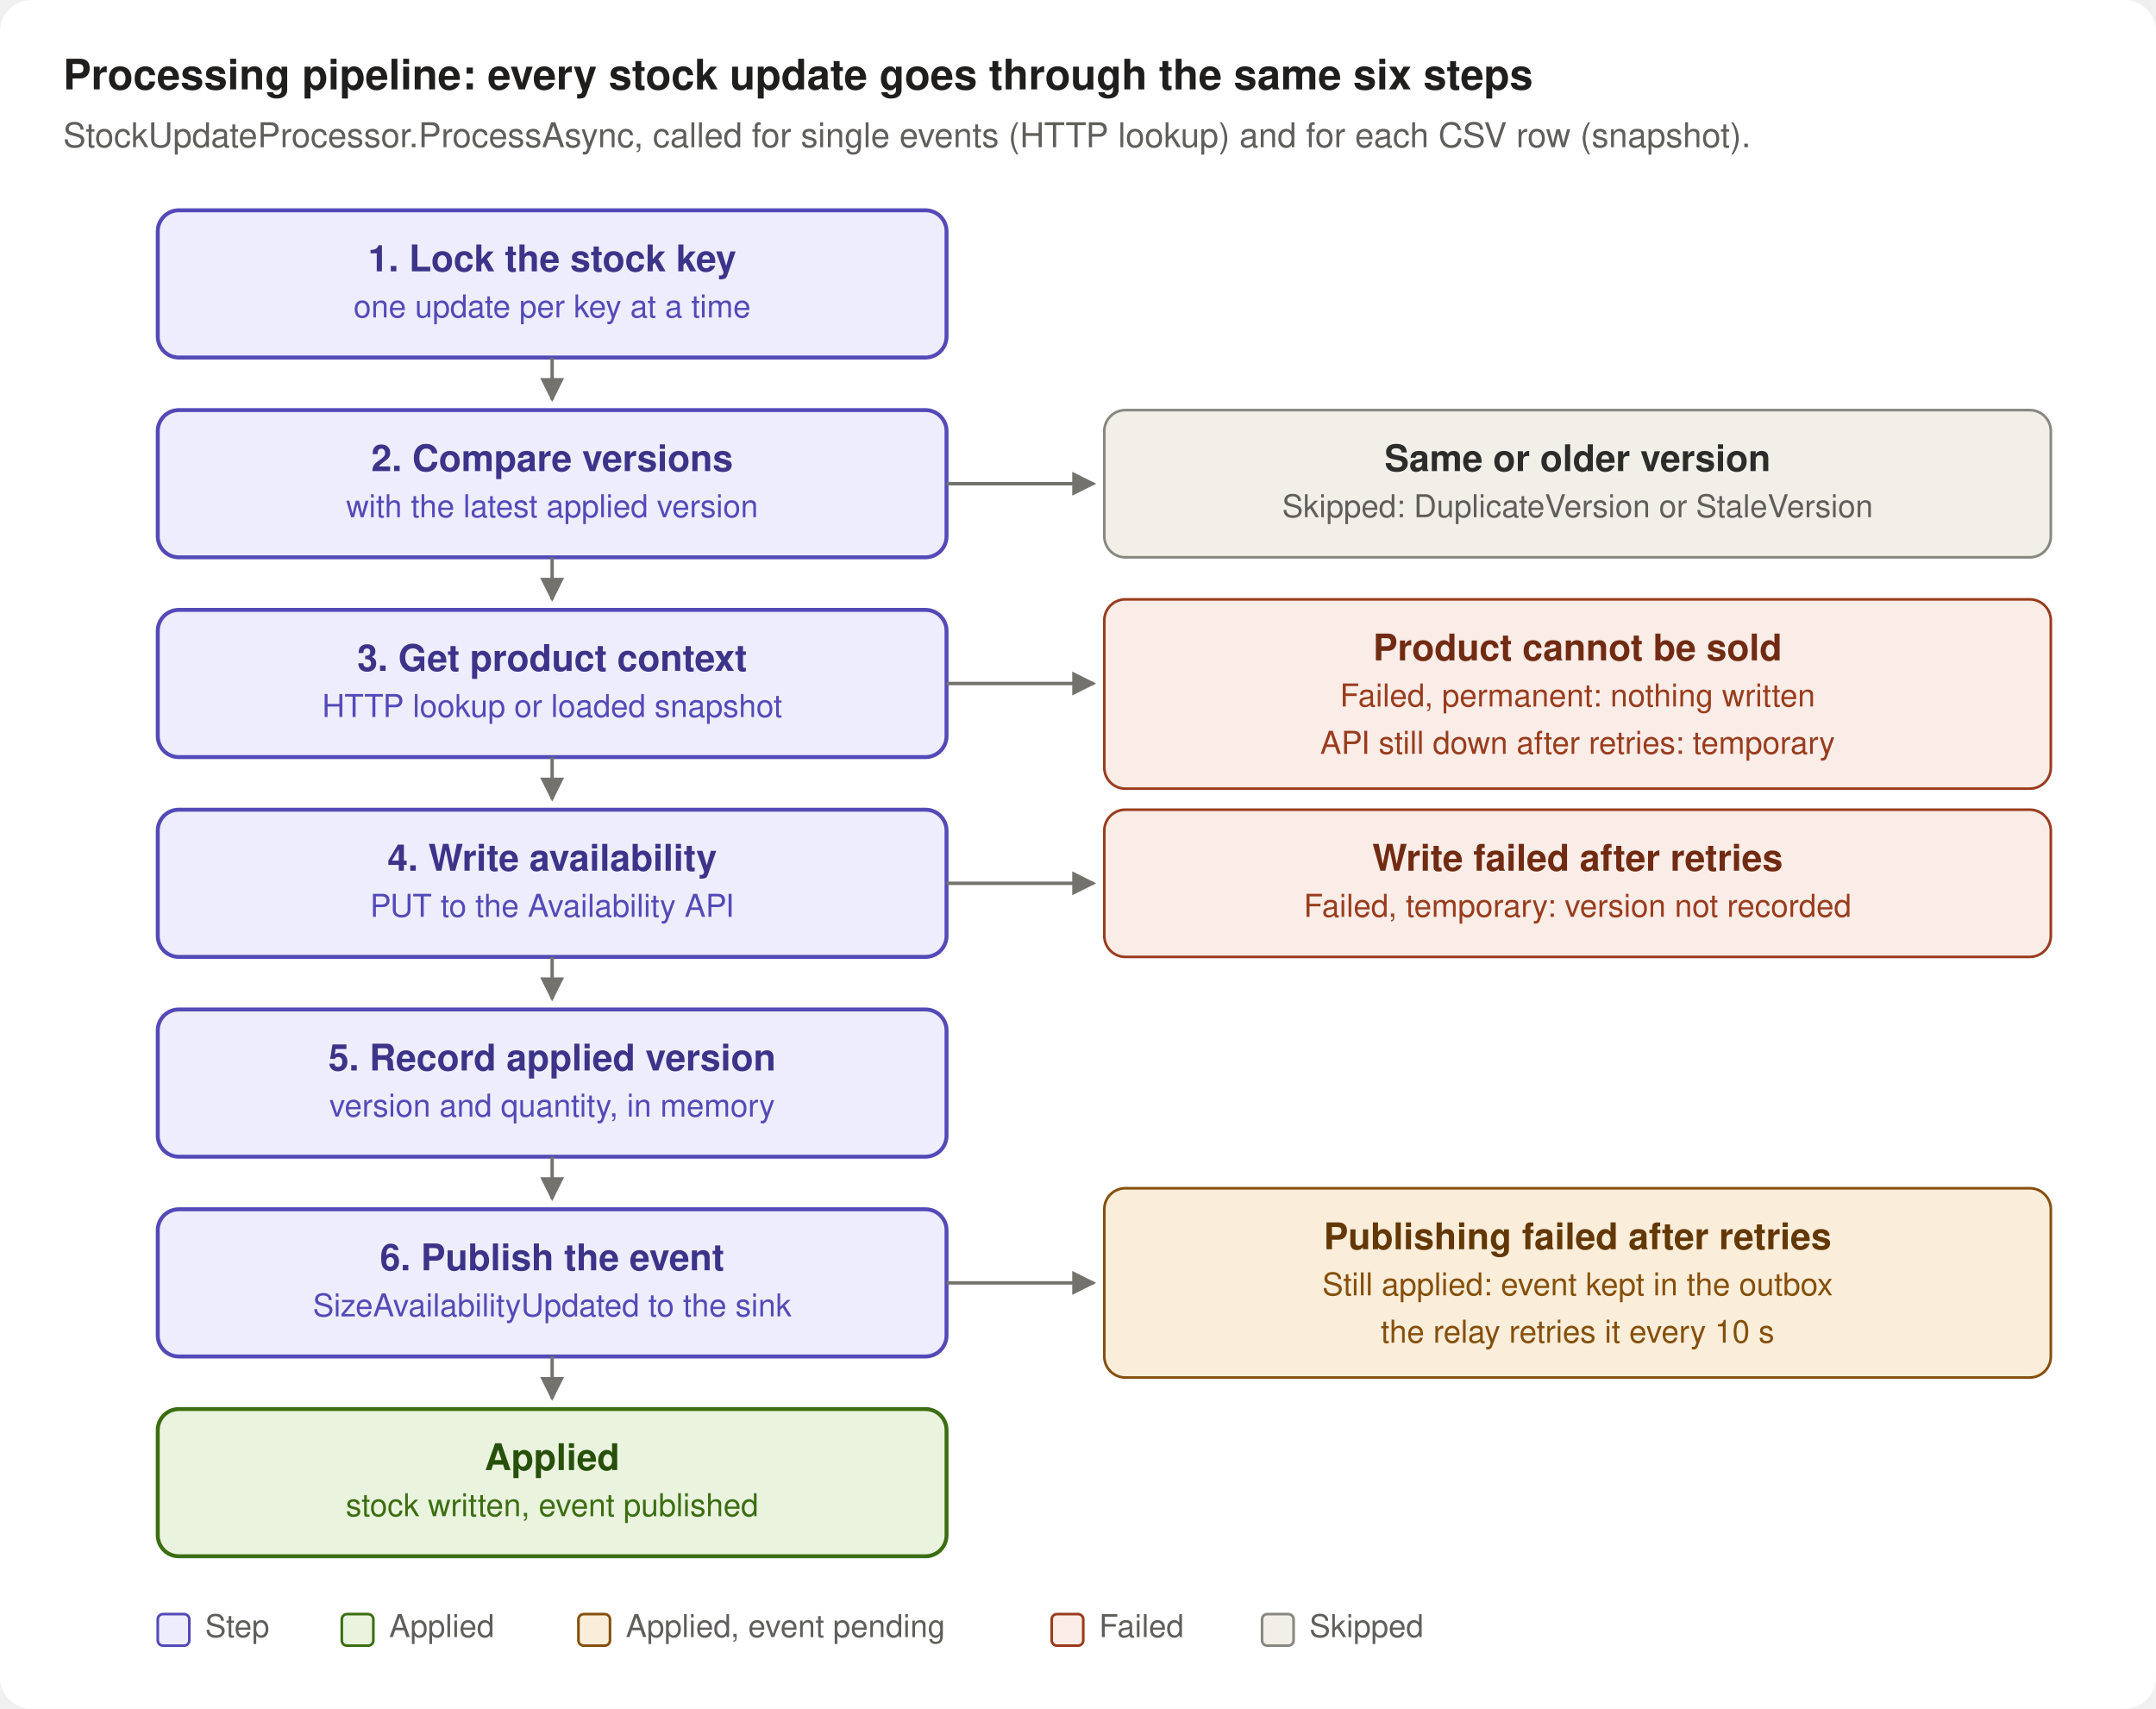
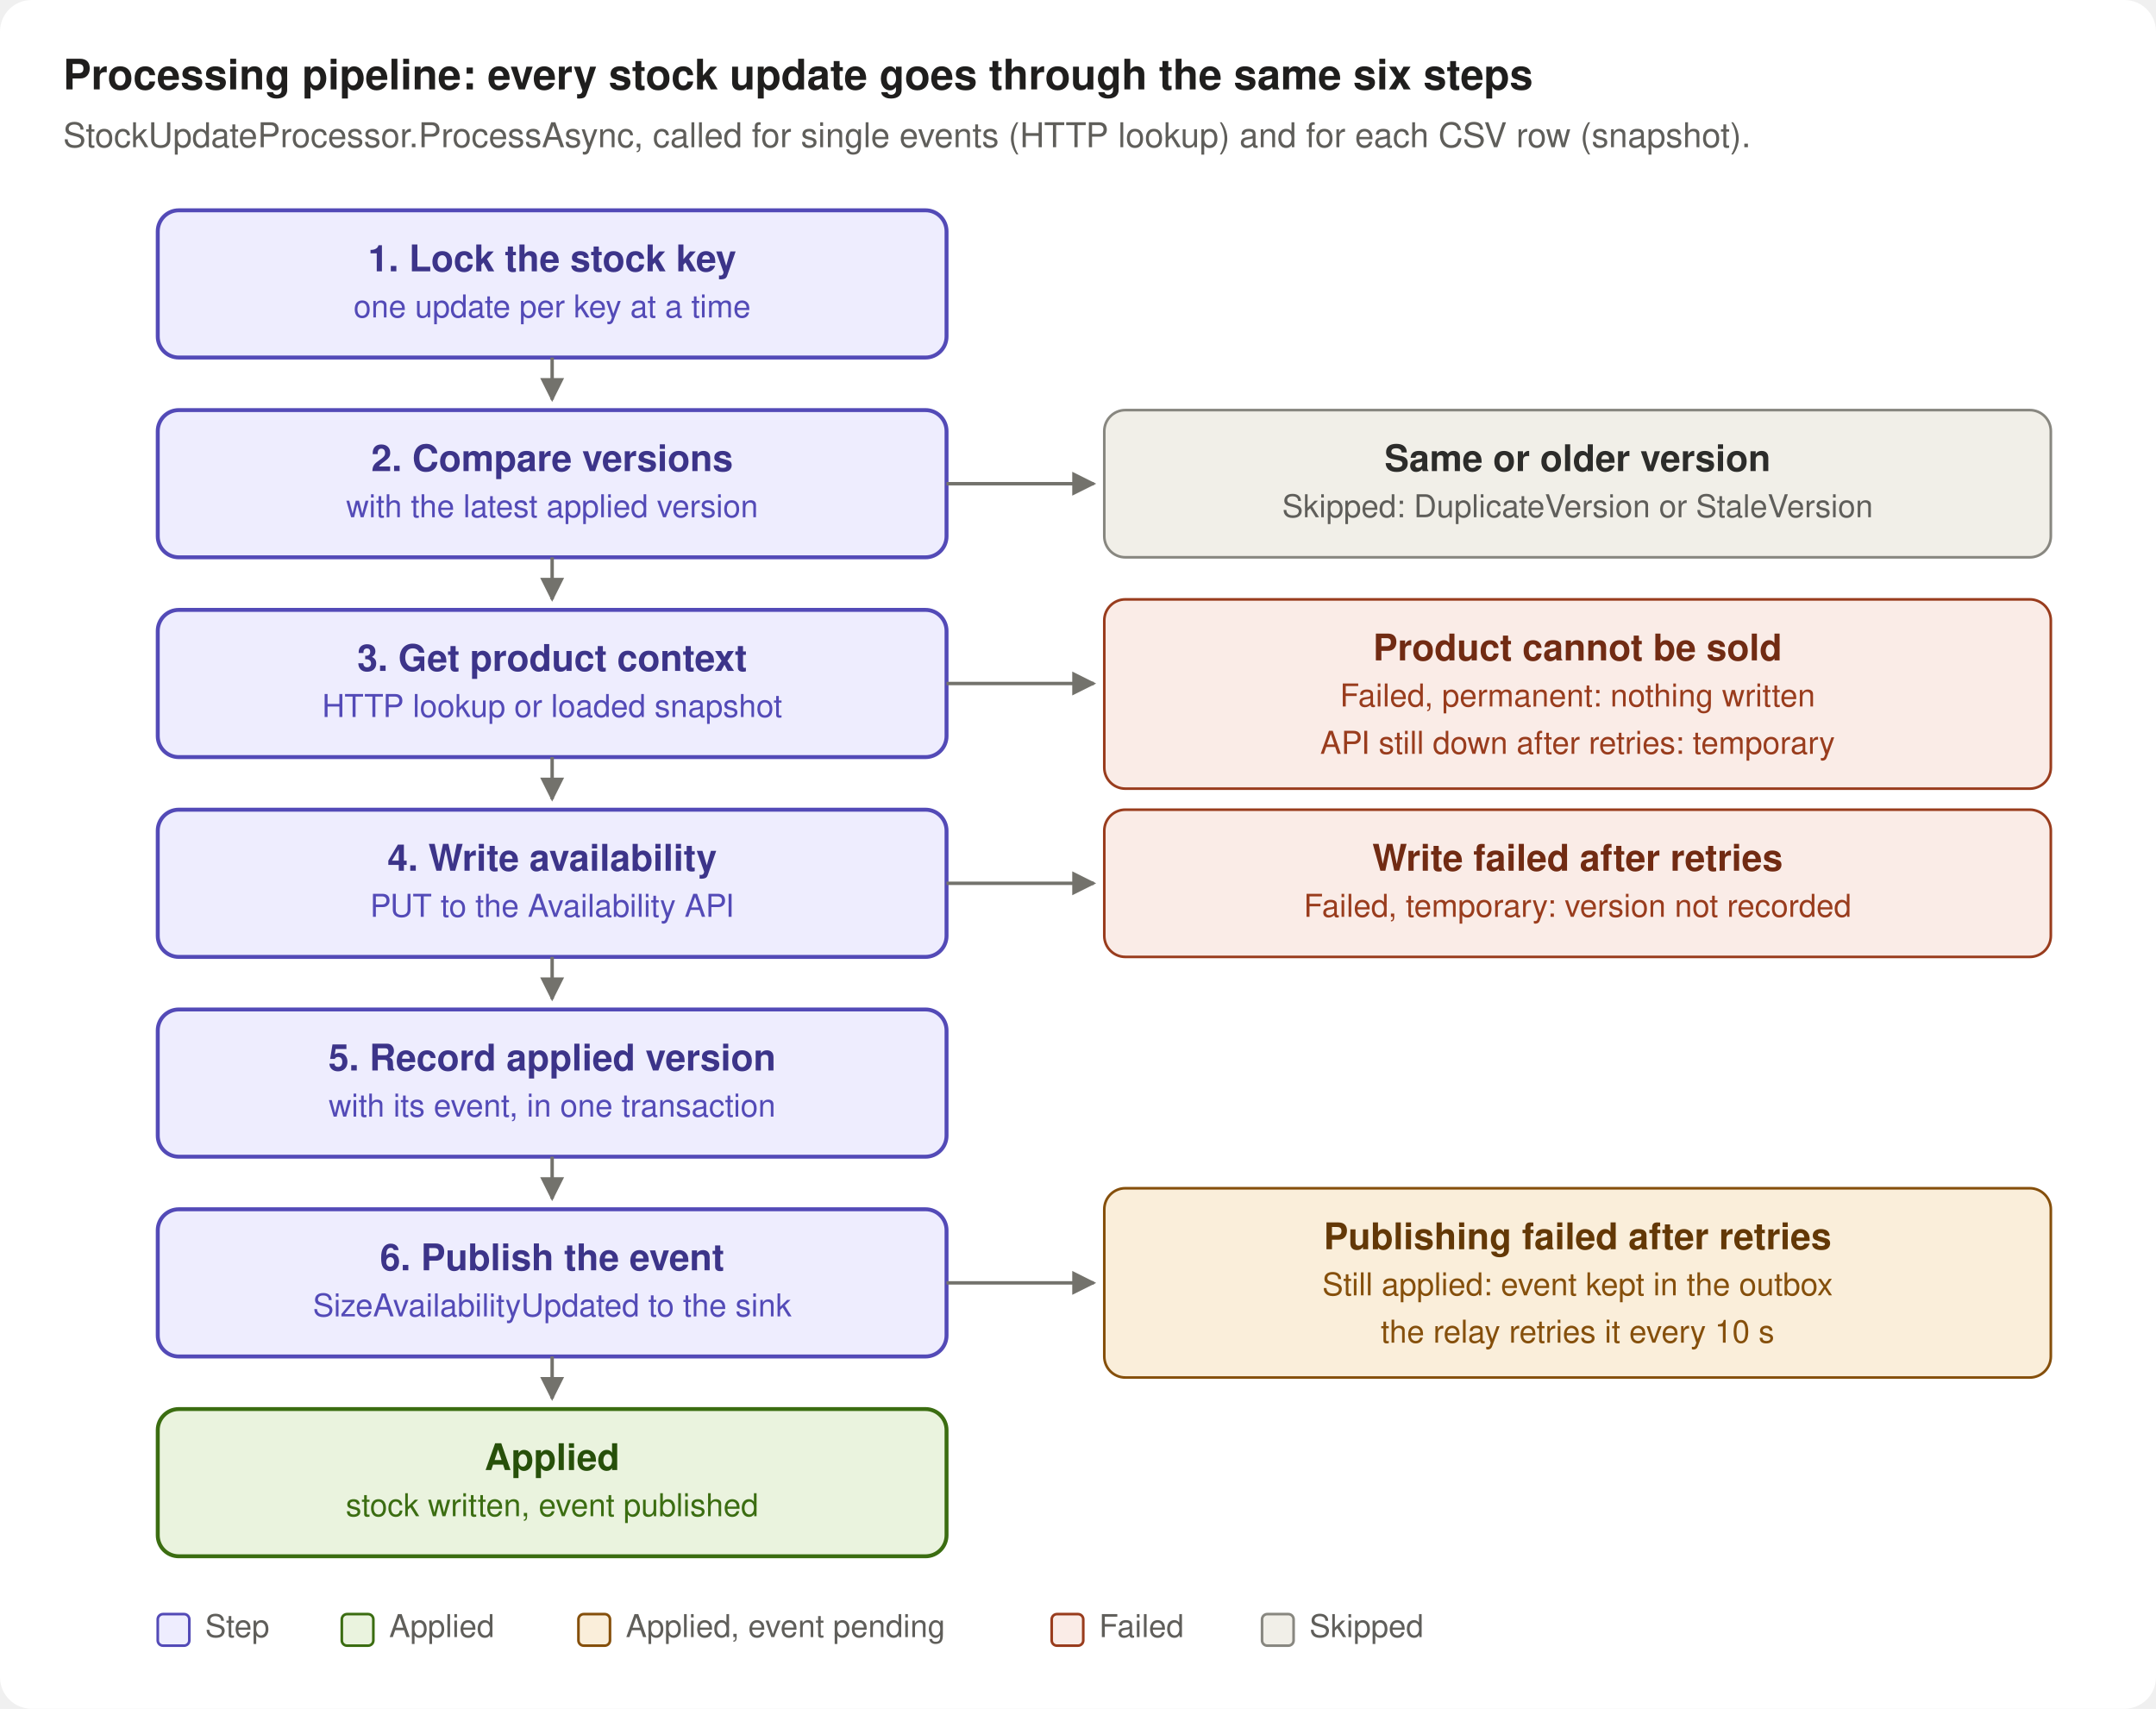
<svg xmlns="http://www.w3.org/2000/svg" width="820" height="650" viewBox="0 0 820 650" font-family="Segoe UI, -apple-system, Helvetica, Arial, sans-serif" role="img" aria-labelledby="title desc">
  <defs>
    <marker id="arrow" viewBox="0 0 10 10" refX="9" refY="5" markerWidth="7" markerHeight="7" orient="auto-start-reverse">
      <path d="M0 0 L10 5 L0 10 z" fill="#73726C" />
    </marker>
  </defs>
  <rect width="820" height="650" rx="12" fill="#FFFFFF" />
  <text x="24" y="34" font-size="16" font-weight="600" fill="#1F1E1D">Processing pipeline: every stock update goes through the same six steps</text>
  <text x="24" y="56" font-size="13" fill="#5F5E5A">StockUpdateProcessor.ProcessAsync, called for single events (HTTP lookup) and for each CSV row (snapshot).</text>
  <g font-size="12" text-anchor="middle" dominant-baseline="central">
    <rect x="60" y="80" width="300" height="56" rx="8" fill="#EEEDFE" stroke="#534AB7" stroke-width="1.5" />
    <text x="210" y="100" font-size="14" font-weight="600" fill="#3C3489">1. Lock the stock key</text>
    <text x="210" y="118" fill="#534AB7">one update per key at a time</text>
    <rect x="60" y="156" width="300" height="56" rx="8" fill="#EEEDFE" stroke="#534AB7" stroke-width="1.5" />
    <text x="210" y="176" font-size="14" font-weight="600" fill="#3C3489">2. Compare versions</text>
    <text x="210" y="194" fill="#534AB7">with the latest applied version</text>
    <rect x="60" y="232" width="300" height="56" rx="8" fill="#EEEDFE" stroke="#534AB7" stroke-width="1.5" />
    <text x="210" y="252" font-size="14" font-weight="600" fill="#3C3489">3. Get product context</text>
    <text x="210" y="270" fill="#534AB7">HTTP lookup or loaded snapshot</text>
    <rect x="60" y="308" width="300" height="56" rx="8" fill="#EEEDFE" stroke="#534AB7" stroke-width="1.5" />
    <text x="210" y="328" font-size="14" font-weight="600" fill="#3C3489">4. Write availability</text>
    <text x="210" y="346" fill="#534AB7">PUT to the Availability API</text>
    <rect x="60" y="384" width="300" height="56" rx="8" fill="#EEEDFE" stroke="#534AB7" stroke-width="1.5" />
    <text x="210" y="404" font-size="14" font-weight="600" fill="#3C3489">5. Record applied version</text>
-     <text x="210" y="422" fill="#534AB7">version and quantity, in memory</text>
+     <text x="210" y="422" fill="#534AB7">with its event, in one transaction</text>
    <rect x="60" y="460" width="300" height="56" rx="8" fill="#EEEDFE" stroke="#534AB7" stroke-width="1.5" />
    <text x="210" y="480" font-size="14" font-weight="600" fill="#3C3489">6. Publish the event</text>
    <text x="210" y="498" fill="#534AB7">SizeAvailabilityUpdated to the sink</text>
    <rect x="60" y="536" width="300" height="56" rx="8" fill="#EAF3DE" stroke="#3B6D11" stroke-width="1.5" />
    <text x="210" y="556" font-size="14" font-weight="600" fill="#27500A">Applied</text>
    <text x="210" y="574" fill="#3B6D11">stock written, event published</text>
    <rect x="420" y="156" width="360" height="56" rx="8" fill="#F1EFE8" stroke="#888780" />
    <text x="600" y="176" font-size="14" font-weight="600" fill="#2C2C2A">Same or older version</text>
    <text x="600" y="194" fill="#5F5E5A">Skipped: DuplicateVersion or StaleVersion</text>
    <rect x="420" y="228" width="360" height="72" rx="8" fill="#FAECE7" stroke="#993C1D" />
    <text x="600" y="248" font-size="14" font-weight="600" fill="#712B13">Product cannot be sold</text>
    <text x="600" y="266" fill="#993C1D">Failed, permanent: nothing written</text>
    <text x="600" y="284" fill="#993C1D">API still down after retries: temporary</text>
    <rect x="420" y="308" width="360" height="56" rx="8" fill="#FAECE7" stroke="#993C1D" />
    <text x="600" y="328" font-size="14" font-weight="600" fill="#712B13">Write failed after retries</text>
    <text x="600" y="346" fill="#993C1D">Failed, temporary: version not recorded</text>
    <rect x="420" y="452" width="360" height="72" rx="8" fill="#FAEEDA" stroke="#854F0B" />
    <text x="600" y="472" font-size="14" font-weight="600" fill="#633806">Publishing failed after retries</text>
    <text x="600" y="490" fill="#854F0B">Still applied: event kept in the outbox</text>
    <text x="600" y="508" fill="#854F0B">the relay retries it every 10 s</text>
  </g>
  <g fill="none" stroke="#73726C" stroke-width="1.3">
    <path d="M210 136 V152" marker-end="url(#arrow)" />
    <path d="M210 212 V228" marker-end="url(#arrow)" />
    <path d="M210 288 V304" marker-end="url(#arrow)" />
    <path d="M210 364 V380" marker-end="url(#arrow)" />
    <path d="M210 440 V456" marker-end="url(#arrow)" />
    <path d="M210 516 V532" marker-end="url(#arrow)" />
    <path d="M360 184 H416" marker-end="url(#arrow)" />
    <path d="M360 260 H416" marker-end="url(#arrow)" />
    <path d="M360 336 H416" marker-end="url(#arrow)" />
    <path d="M360 488 H416" marker-end="url(#arrow)" />
  </g>
  <g font-size="12" fill="#5F5E5A">
    <rect x="60" y="614" width="12" height="12" rx="2" fill="#EEEDFE" stroke="#534AB7" />
    <text x="78" y="620" dominant-baseline="central">Step</text>
    <rect x="130" y="614" width="12" height="12" rx="2" fill="#EAF3DE" stroke="#3B6D11" />
    <text x="148" y="620" dominant-baseline="central">Applied</text>
    <rect x="220" y="614" width="12" height="12" rx="2" fill="#FAEEDA" stroke="#854F0B" />
    <text x="238" y="620" dominant-baseline="central">Applied, event pending</text>
    <rect x="400" y="614" width="12" height="12" rx="2" fill="#FAECE7" stroke="#993C1D" />
    <text x="418" y="620" dominant-baseline="central">Failed</text>
    <rect x="480" y="614" width="12" height="12" rx="2" fill="#F1EFE8" stroke="#888780" />
    <text x="498" y="620" dominant-baseline="central">Skipped</text>
  </g>
</svg>
